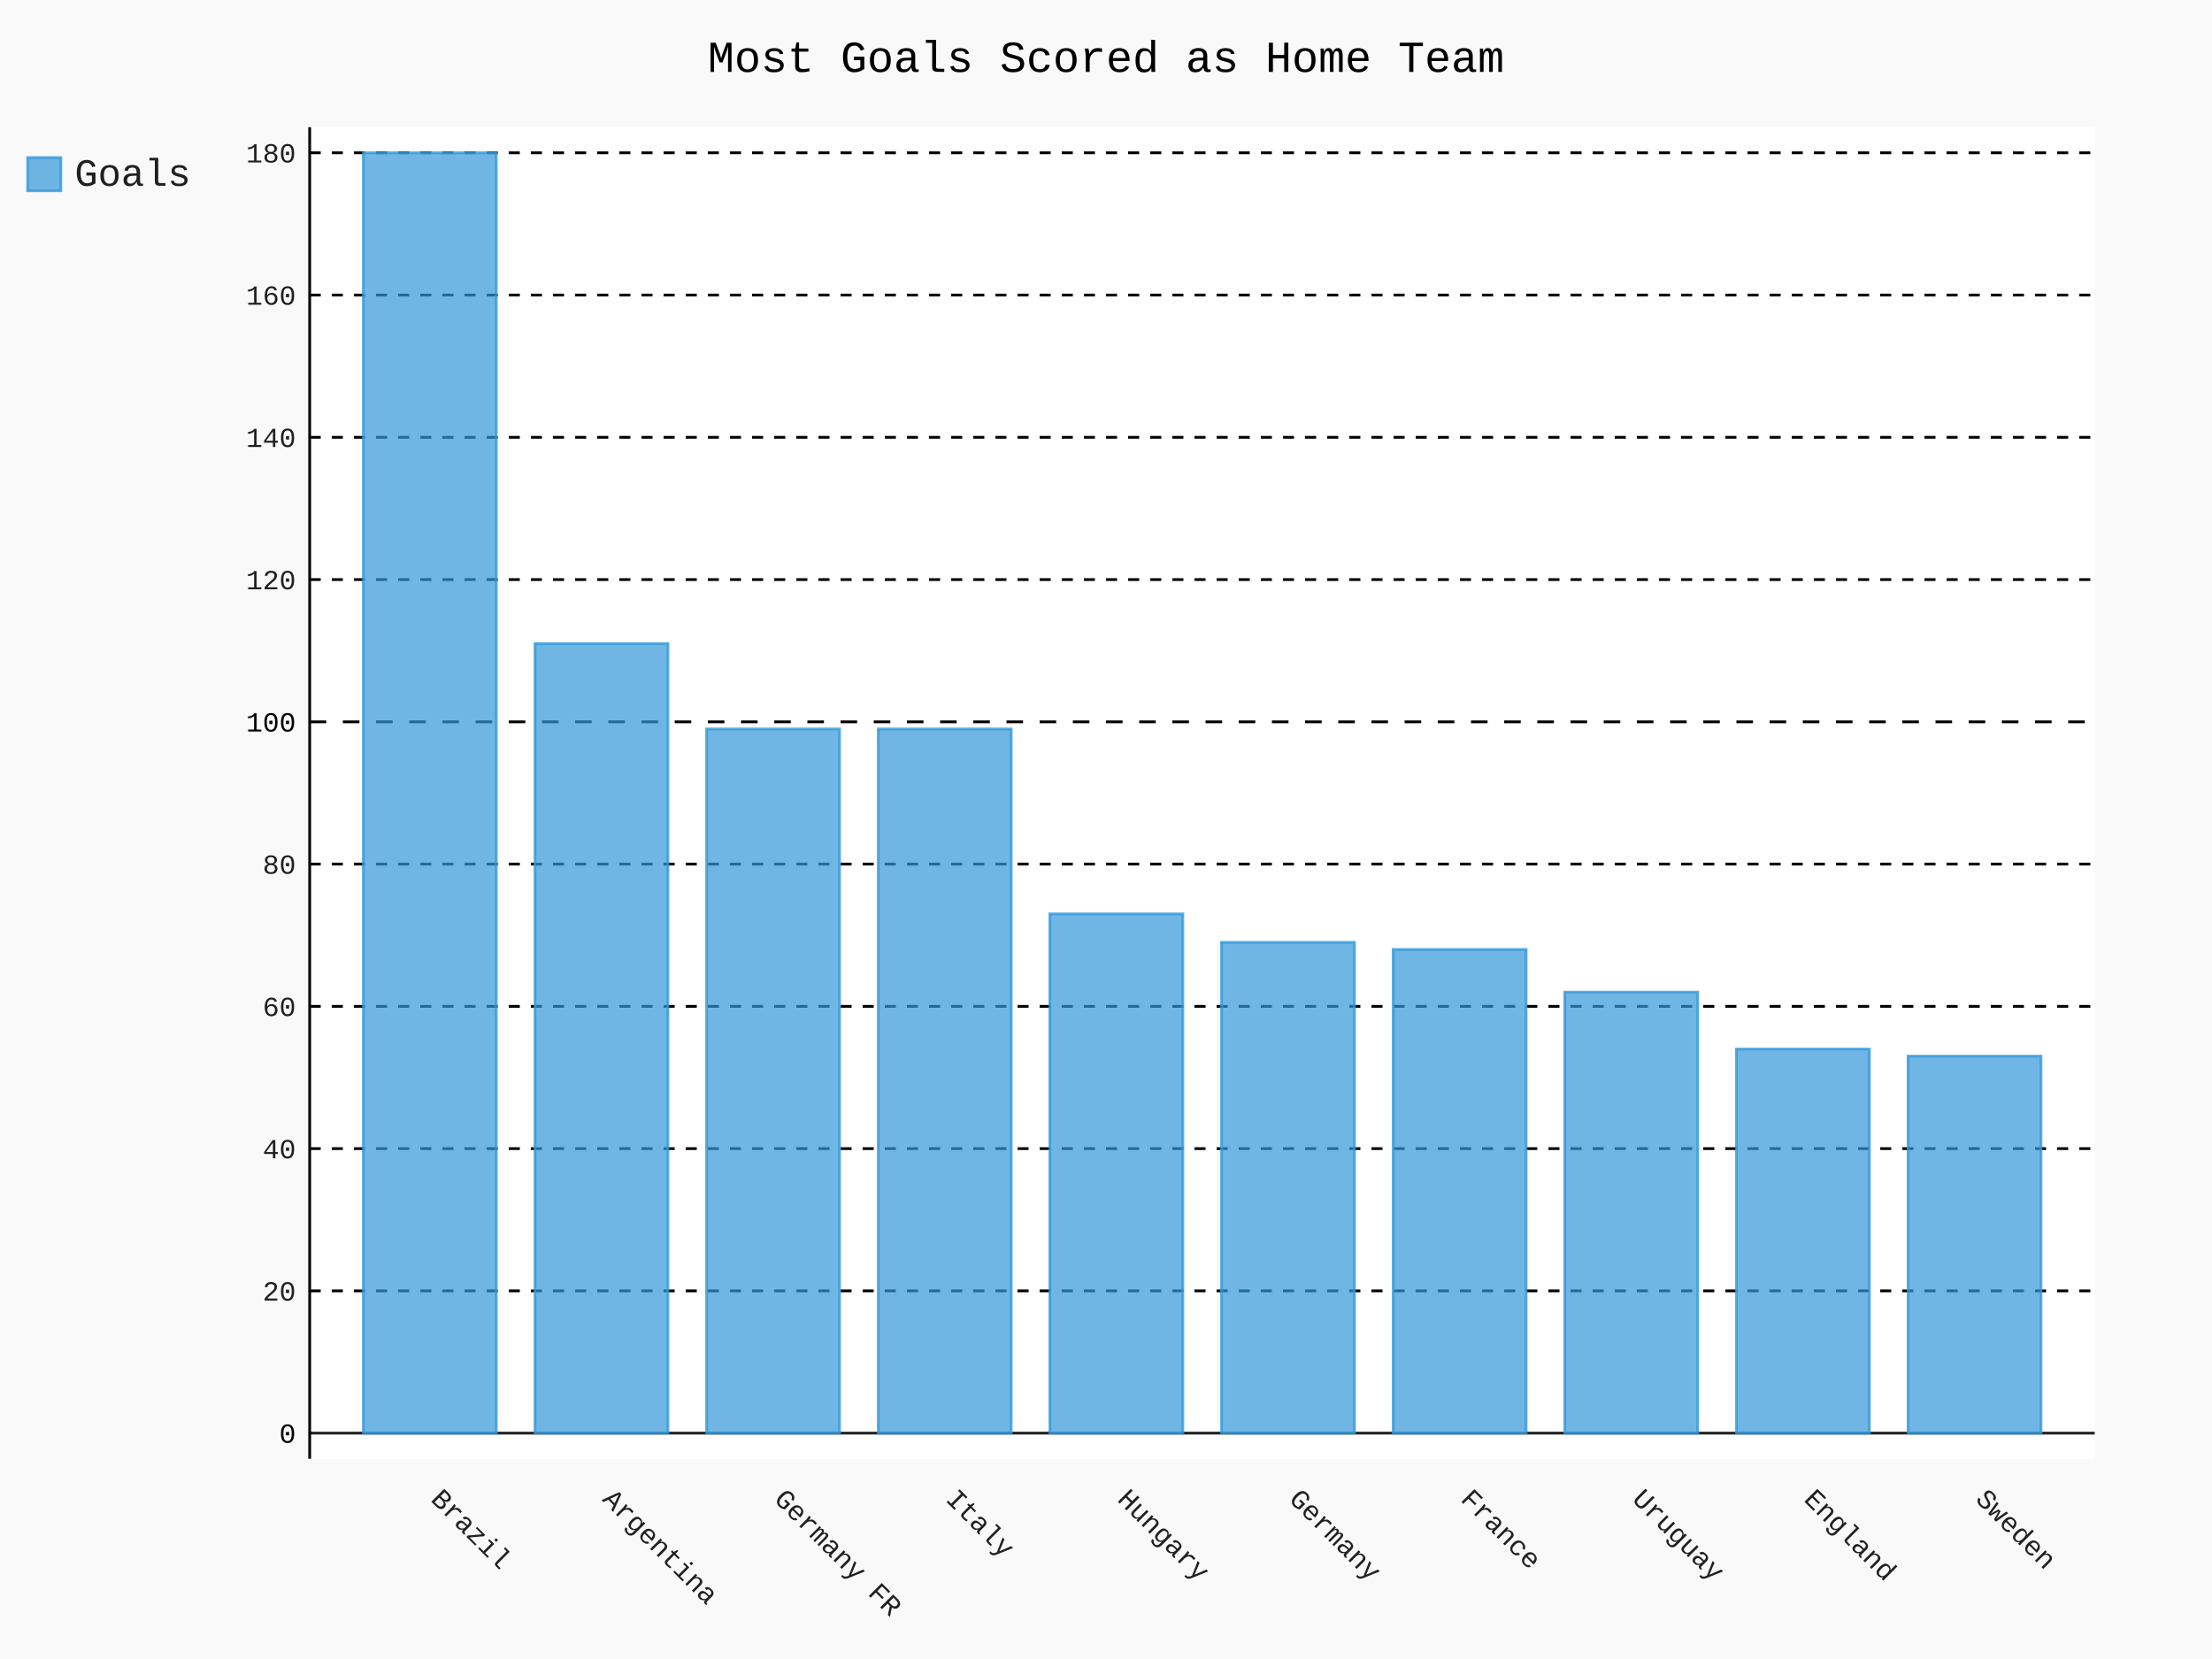
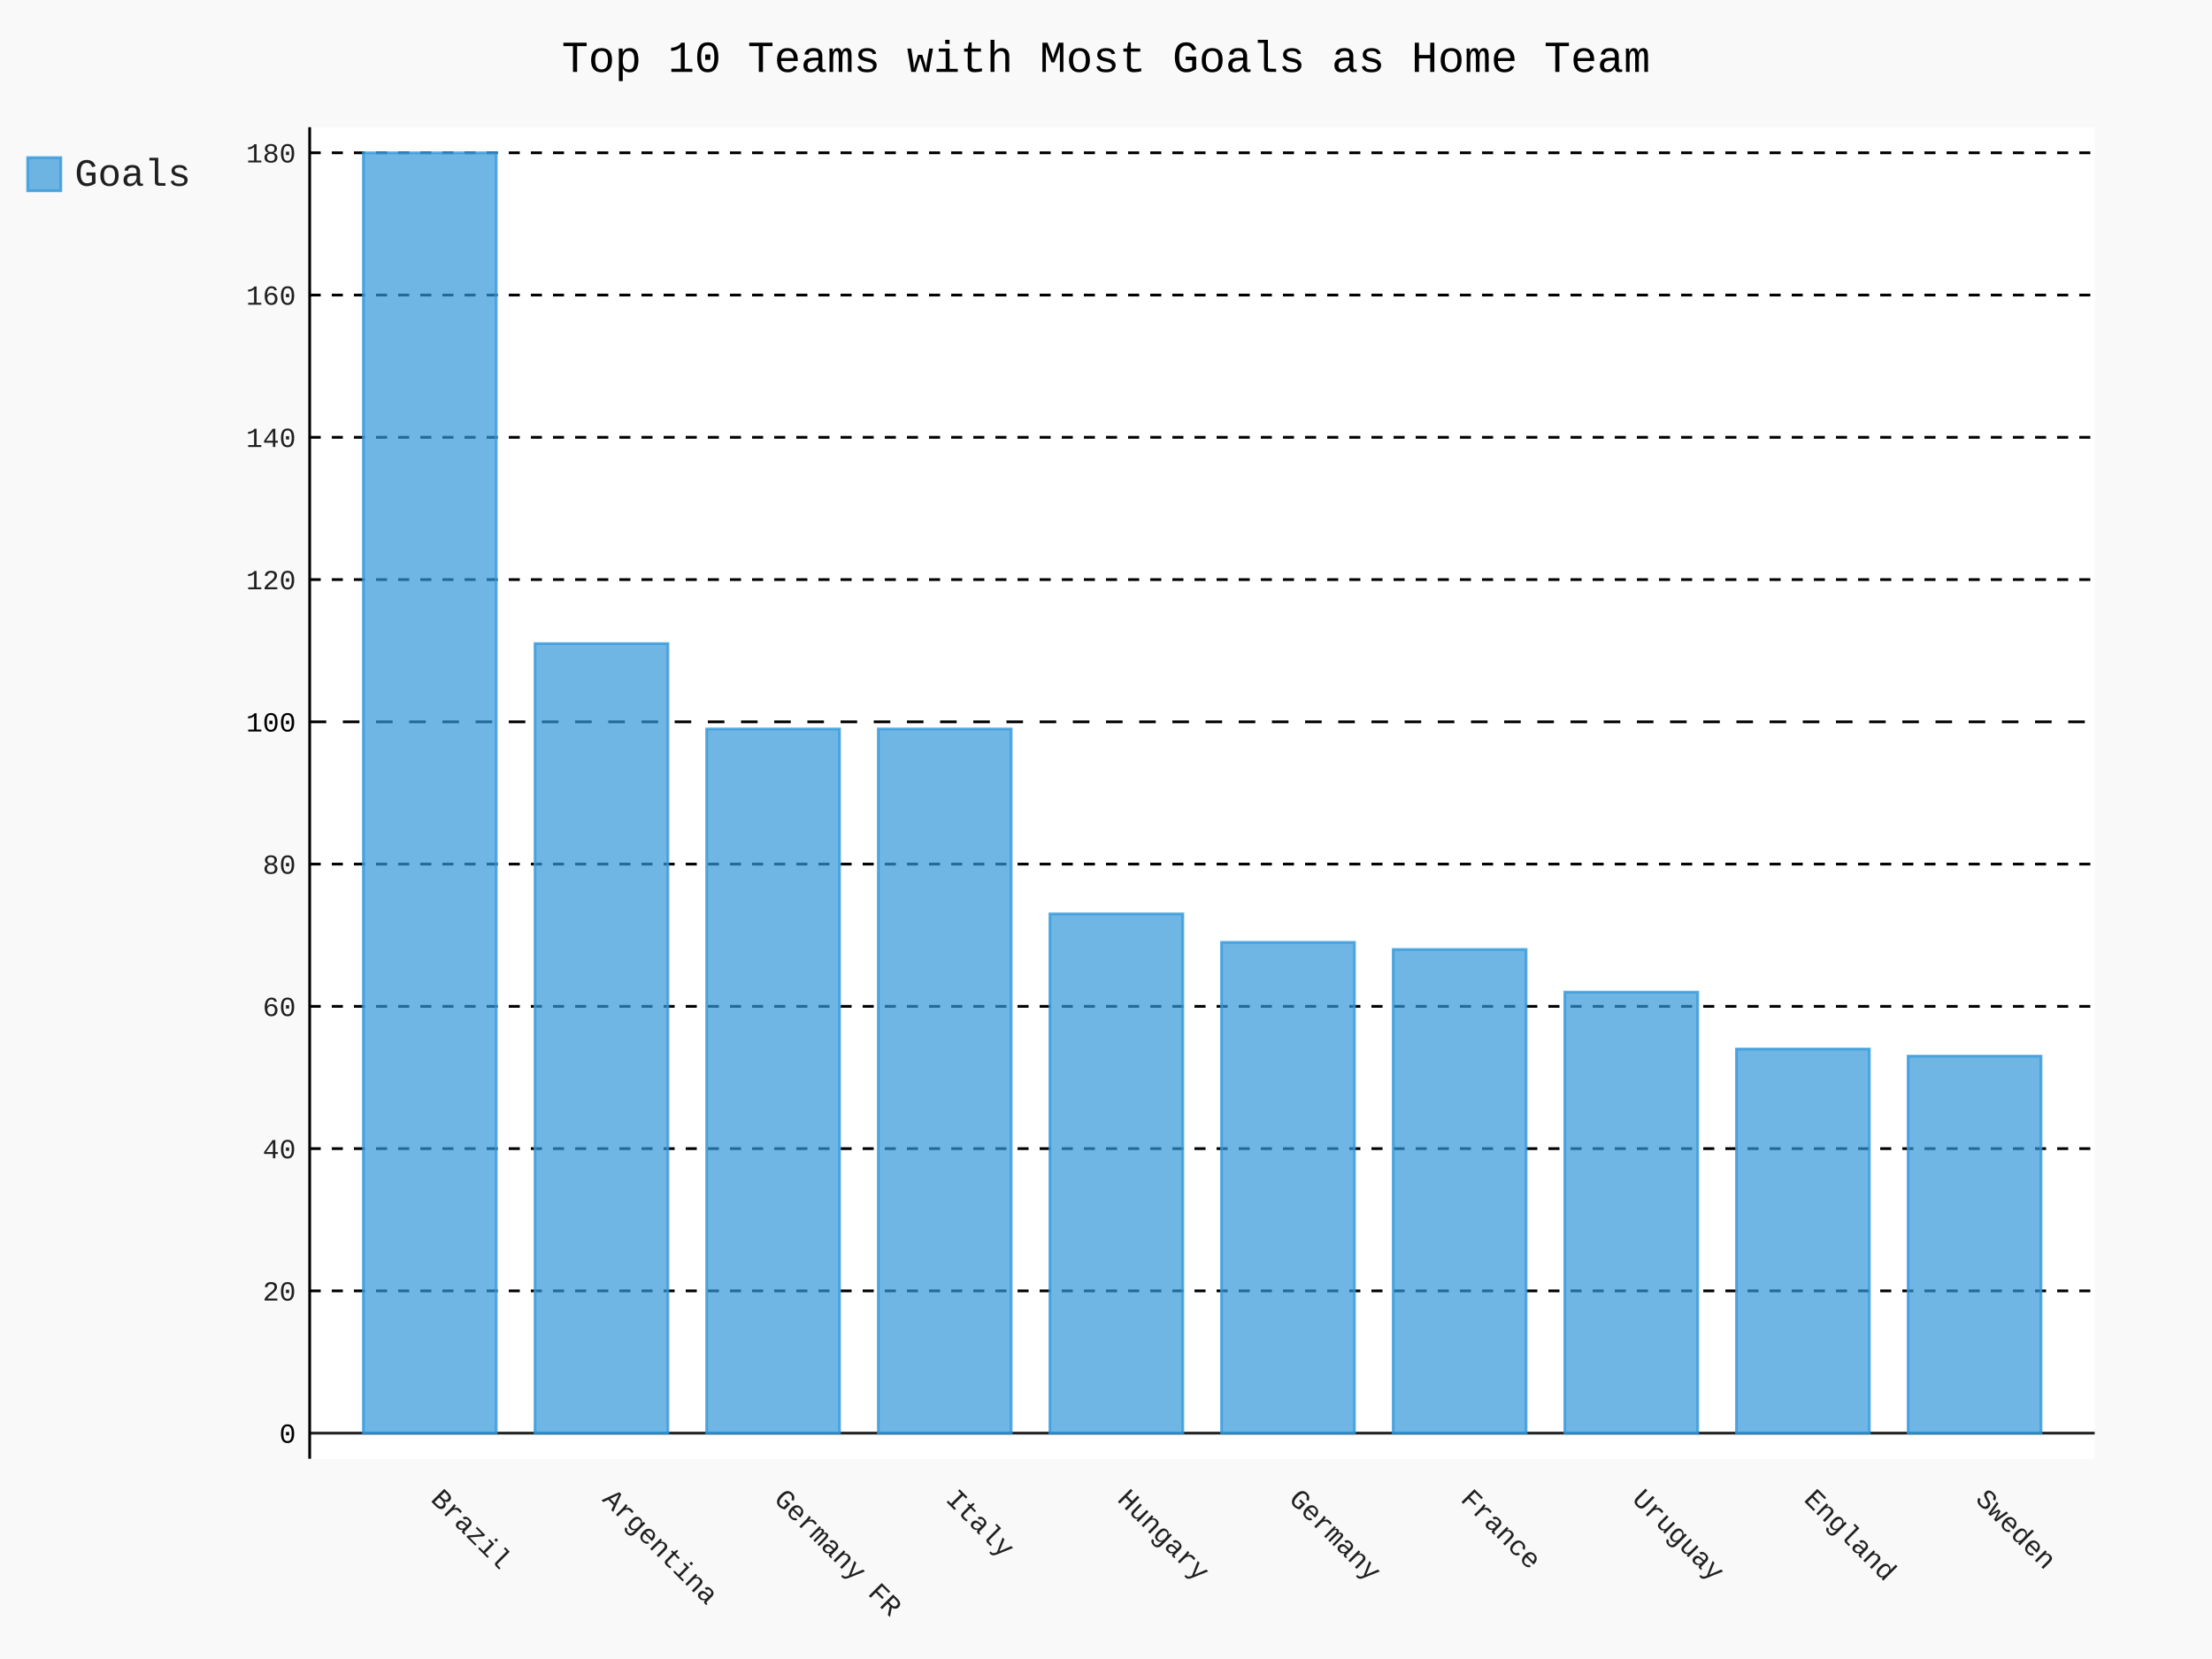
- <svg xmlns="http://www.w3.org/2000/svg" id="chart-2b0b3af1-86a3-49c4-8fca-be9590a81fda" class="pygal-chart" viewBox="0 0 800 600">
+ <svg xmlns="http://www.w3.org/2000/svg" id="chart-e3f61e8a-5a28-4fc0-a5cd-9dbd1c4f6364" class="pygal-chart" viewBox="0 0 800 600">
  <defs>
-     <style type="text/css">#chart-2b0b3af1-86a3-49c4-8fca-be9590a81fda{-webkit-user-select:none;-webkit-font-smoothing:antialiased;font-family:Consolas,"Liberation Mono",Menlo,Courier,monospace}#chart-2b0b3af1-86a3-49c4-8fca-be9590a81fda .title{font-family:Consolas,"Liberation Mono",Menlo,Courier,monospace;font-size:16px}#chart-2b0b3af1-86a3-49c4-8fca-be9590a81fda .legends .legend text{font-family:Consolas,"Liberation Mono",Menlo,Courier,monospace;font-size:14px}#chart-2b0b3af1-86a3-49c4-8fca-be9590a81fda .axis text{font-family:Consolas,"Liberation Mono",Menlo,Courier,monospace;font-size:10px}#chart-2b0b3af1-86a3-49c4-8fca-be9590a81fda .axis text.major{font-family:Consolas,"Liberation Mono",Menlo,Courier,monospace;font-size:10px}#chart-2b0b3af1-86a3-49c4-8fca-be9590a81fda .text-overlay text.value{font-family:Consolas,"Liberation Mono",Menlo,Courier,monospace;font-size:16px}#chart-2b0b3af1-86a3-49c4-8fca-be9590a81fda .text-overlay text.label{font-family:Consolas,"Liberation Mono",Menlo,Courier,monospace;font-size:10px}#chart-2b0b3af1-86a3-49c4-8fca-be9590a81fda .tooltip{font-family:Consolas,"Liberation Mono",Menlo,Courier,monospace;font-size:14px}#chart-2b0b3af1-86a3-49c4-8fca-be9590a81fda text.no_data{font-family:Consolas,"Liberation Mono",Menlo,Courier,monospace;font-size:64px}
- #chart-2b0b3af1-86a3-49c4-8fca-be9590a81fda{background-color:rgba(249,249,249,1)}#chart-2b0b3af1-86a3-49c4-8fca-be9590a81fda path,#chart-2b0b3af1-86a3-49c4-8fca-be9590a81fda line,#chart-2b0b3af1-86a3-49c4-8fca-be9590a81fda rect,#chart-2b0b3af1-86a3-49c4-8fca-be9590a81fda circle{-webkit-transition:150ms;-moz-transition:150ms;transition:150ms}#chart-2b0b3af1-86a3-49c4-8fca-be9590a81fda .graph &gt; .background{fill:rgba(249,249,249,1)}#chart-2b0b3af1-86a3-49c4-8fca-be9590a81fda .plot &gt; .background{fill:rgba(255,255,255,1)}#chart-2b0b3af1-86a3-49c4-8fca-be9590a81fda .graph{fill:rgba(0,0,0,.87)}#chart-2b0b3af1-86a3-49c4-8fca-be9590a81fda text.no_data{fill:rgba(0,0,0,1)}#chart-2b0b3af1-86a3-49c4-8fca-be9590a81fda .title{fill:rgba(0,0,0,1)}#chart-2b0b3af1-86a3-49c4-8fca-be9590a81fda .legends .legend text{fill:rgba(0,0,0,.87)}#chart-2b0b3af1-86a3-49c4-8fca-be9590a81fda .legends .legend:hover text{fill:rgba(0,0,0,1)}#chart-2b0b3af1-86a3-49c4-8fca-be9590a81fda .axis .line{stroke:rgba(0,0,0,1)}#chart-2b0b3af1-86a3-49c4-8fca-be9590a81fda .axis .guide.line{stroke:rgba(0,0,0,.54)}#chart-2b0b3af1-86a3-49c4-8fca-be9590a81fda .axis .major.line{stroke:rgba(0,0,0,.87)}#chart-2b0b3af1-86a3-49c4-8fca-be9590a81fda .axis text.major{fill:rgba(0,0,0,1)}#chart-2b0b3af1-86a3-49c4-8fca-be9590a81fda .axis.y .guides:hover .guide.line,#chart-2b0b3af1-86a3-49c4-8fca-be9590a81fda .line-graph .axis.x .guides:hover .guide.line,#chart-2b0b3af1-86a3-49c4-8fca-be9590a81fda .stackedline-graph .axis.x .guides:hover .guide.line,#chart-2b0b3af1-86a3-49c4-8fca-be9590a81fda .xy-graph .axis.x .guides:hover .guide.line{stroke:rgba(0,0,0,1)}#chart-2b0b3af1-86a3-49c4-8fca-be9590a81fda .axis .guides:hover text{fill:rgba(0,0,0,1)}#chart-2b0b3af1-86a3-49c4-8fca-be9590a81fda .reactive{fill-opacity:.7;stroke-opacity:.8;stroke-width:1}#chart-2b0b3af1-86a3-49c4-8fca-be9590a81fda .ci{stroke:rgba(0,0,0,.87)}#chart-2b0b3af1-86a3-49c4-8fca-be9590a81fda .reactive.active,#chart-2b0b3af1-86a3-49c4-8fca-be9590a81fda .active .reactive{fill-opacity:.8;stroke-opacity:.9;stroke-width:4}#chart-2b0b3af1-86a3-49c4-8fca-be9590a81fda .ci .reactive.active{stroke-width:1.5}#chart-2b0b3af1-86a3-49c4-8fca-be9590a81fda .series text{fill:rgba(0,0,0,1)}#chart-2b0b3af1-86a3-49c4-8fca-be9590a81fda .tooltip rect{fill:rgba(255,255,255,1);stroke:rgba(0,0,0,1);-webkit-transition:opacity 150ms;-moz-transition:opacity 150ms;transition:opacity 150ms}#chart-2b0b3af1-86a3-49c4-8fca-be9590a81fda .tooltip .label{fill:rgba(0,0,0,.87)}#chart-2b0b3af1-86a3-49c4-8fca-be9590a81fda .tooltip .label{fill:rgba(0,0,0,.87)}#chart-2b0b3af1-86a3-49c4-8fca-be9590a81fda .tooltip .legend{font-size:.8em;fill:rgba(0,0,0,.54)}#chart-2b0b3af1-86a3-49c4-8fca-be9590a81fda .tooltip .x_label{font-size:.6em;fill:rgba(0,0,0,1)}#chart-2b0b3af1-86a3-49c4-8fca-be9590a81fda .tooltip .xlink{font-size:.5em;text-decoration:underline}#chart-2b0b3af1-86a3-49c4-8fca-be9590a81fda .tooltip .value{font-size:1.5em}#chart-2b0b3af1-86a3-49c4-8fca-be9590a81fda .bound{font-size:.5em}#chart-2b0b3af1-86a3-49c4-8fca-be9590a81fda .max-value{font-size:.75em;fill:rgba(0,0,0,.54)}#chart-2b0b3af1-86a3-49c4-8fca-be9590a81fda .map-element{fill:rgba(255,255,255,1);stroke:rgba(0,0,0,.54) !important}#chart-2b0b3af1-86a3-49c4-8fca-be9590a81fda .map-element .reactive{fill-opacity:inherit;stroke-opacity:inherit}#chart-2b0b3af1-86a3-49c4-8fca-be9590a81fda .color-0,#chart-2b0b3af1-86a3-49c4-8fca-be9590a81fda .color-0 a:visited{stroke:#3498db;fill:#3498db}#chart-2b0b3af1-86a3-49c4-8fca-be9590a81fda .text-overlay .color-0 text{fill:black}
- #chart-2b0b3af1-86a3-49c4-8fca-be9590a81fda text.no_data{text-anchor:middle}#chart-2b0b3af1-86a3-49c4-8fca-be9590a81fda .guide.line{fill:none}#chart-2b0b3af1-86a3-49c4-8fca-be9590a81fda .centered{text-anchor:middle}#chart-2b0b3af1-86a3-49c4-8fca-be9590a81fda .title{text-anchor:middle}#chart-2b0b3af1-86a3-49c4-8fca-be9590a81fda .legends .legend text{fill-opacity:1}#chart-2b0b3af1-86a3-49c4-8fca-be9590a81fda .axis.x text{text-anchor:middle}#chart-2b0b3af1-86a3-49c4-8fca-be9590a81fda .axis.x:not(.web) text[transform]{text-anchor:start}#chart-2b0b3af1-86a3-49c4-8fca-be9590a81fda .axis.x:not(.web) text[transform].backwards{text-anchor:end}#chart-2b0b3af1-86a3-49c4-8fca-be9590a81fda .axis.y text{text-anchor:end}#chart-2b0b3af1-86a3-49c4-8fca-be9590a81fda .axis.y text[transform].backwards{text-anchor:start}#chart-2b0b3af1-86a3-49c4-8fca-be9590a81fda .axis.y2 text{text-anchor:start}#chart-2b0b3af1-86a3-49c4-8fca-be9590a81fda .axis.y2 text[transform].backwards{text-anchor:end}#chart-2b0b3af1-86a3-49c4-8fca-be9590a81fda .axis .guide.line{stroke-dasharray:4,4;stroke:black}#chart-2b0b3af1-86a3-49c4-8fca-be9590a81fda .axis .major.guide.line{stroke-dasharray:6,6;stroke:black}#chart-2b0b3af1-86a3-49c4-8fca-be9590a81fda .horizontal .axis.y .guide.line,#chart-2b0b3af1-86a3-49c4-8fca-be9590a81fda .horizontal .axis.y2 .guide.line,#chart-2b0b3af1-86a3-49c4-8fca-be9590a81fda .vertical .axis.x .guide.line{opacity:0}#chart-2b0b3af1-86a3-49c4-8fca-be9590a81fda .horizontal .axis.always_show .guide.line,#chart-2b0b3af1-86a3-49c4-8fca-be9590a81fda .vertical .axis.always_show .guide.line{opacity:1 !important}#chart-2b0b3af1-86a3-49c4-8fca-be9590a81fda .axis.y .guides:hover .guide.line,#chart-2b0b3af1-86a3-49c4-8fca-be9590a81fda .axis.y2 .guides:hover .guide.line,#chart-2b0b3af1-86a3-49c4-8fca-be9590a81fda .axis.x .guides:hover .guide.line{opacity:1}#chart-2b0b3af1-86a3-49c4-8fca-be9590a81fda .axis .guides:hover text{opacity:1}#chart-2b0b3af1-86a3-49c4-8fca-be9590a81fda .nofill{fill:none}#chart-2b0b3af1-86a3-49c4-8fca-be9590a81fda .subtle-fill{fill-opacity:.2}#chart-2b0b3af1-86a3-49c4-8fca-be9590a81fda .dot{stroke-width:1px;fill-opacity:1;stroke-opacity:1}#chart-2b0b3af1-86a3-49c4-8fca-be9590a81fda .dot.active{stroke-width:5px}#chart-2b0b3af1-86a3-49c4-8fca-be9590a81fda .dot.negative{fill:transparent}#chart-2b0b3af1-86a3-49c4-8fca-be9590a81fda text,#chart-2b0b3af1-86a3-49c4-8fca-be9590a81fda tspan{stroke:none !important}#chart-2b0b3af1-86a3-49c4-8fca-be9590a81fda .series text.active{opacity:1}#chart-2b0b3af1-86a3-49c4-8fca-be9590a81fda .tooltip rect{fill-opacity:.95;stroke-width:.5}#chart-2b0b3af1-86a3-49c4-8fca-be9590a81fda .tooltip text{fill-opacity:1}#chart-2b0b3af1-86a3-49c4-8fca-be9590a81fda .showable{visibility:hidden}#chart-2b0b3af1-86a3-49c4-8fca-be9590a81fda .showable.shown{visibility:visible}#chart-2b0b3af1-86a3-49c4-8fca-be9590a81fda .gauge-background{fill:rgba(229,229,229,1);stroke:none}#chart-2b0b3af1-86a3-49c4-8fca-be9590a81fda .bg-lines{stroke:rgba(249,249,249,1);stroke-width:2px}</style>
+     <style type="text/css">#chart-e3f61e8a-5a28-4fc0-a5cd-9dbd1c4f6364{-webkit-user-select:none;-webkit-font-smoothing:antialiased;font-family:Consolas,"Liberation Mono",Menlo,Courier,monospace}#chart-e3f61e8a-5a28-4fc0-a5cd-9dbd1c4f6364 .title{font-family:Consolas,"Liberation Mono",Menlo,Courier,monospace;font-size:16px}#chart-e3f61e8a-5a28-4fc0-a5cd-9dbd1c4f6364 .legends .legend text{font-family:Consolas,"Liberation Mono",Menlo,Courier,monospace;font-size:14px}#chart-e3f61e8a-5a28-4fc0-a5cd-9dbd1c4f6364 .axis text{font-family:Consolas,"Liberation Mono",Menlo,Courier,monospace;font-size:10px}#chart-e3f61e8a-5a28-4fc0-a5cd-9dbd1c4f6364 .axis text.major{font-family:Consolas,"Liberation Mono",Menlo,Courier,monospace;font-size:10px}#chart-e3f61e8a-5a28-4fc0-a5cd-9dbd1c4f6364 .text-overlay text.value{font-family:Consolas,"Liberation Mono",Menlo,Courier,monospace;font-size:16px}#chart-e3f61e8a-5a28-4fc0-a5cd-9dbd1c4f6364 .text-overlay text.label{font-family:Consolas,"Liberation Mono",Menlo,Courier,monospace;font-size:10px}#chart-e3f61e8a-5a28-4fc0-a5cd-9dbd1c4f6364 .tooltip{font-family:Consolas,"Liberation Mono",Menlo,Courier,monospace;font-size:14px}#chart-e3f61e8a-5a28-4fc0-a5cd-9dbd1c4f6364 text.no_data{font-family:Consolas,"Liberation Mono",Menlo,Courier,monospace;font-size:64px}
+ #chart-e3f61e8a-5a28-4fc0-a5cd-9dbd1c4f6364{background-color:rgba(249,249,249,1)}#chart-e3f61e8a-5a28-4fc0-a5cd-9dbd1c4f6364 path,#chart-e3f61e8a-5a28-4fc0-a5cd-9dbd1c4f6364 line,#chart-e3f61e8a-5a28-4fc0-a5cd-9dbd1c4f6364 rect,#chart-e3f61e8a-5a28-4fc0-a5cd-9dbd1c4f6364 circle{-webkit-transition:150ms;-moz-transition:150ms;transition:150ms}#chart-e3f61e8a-5a28-4fc0-a5cd-9dbd1c4f6364 .graph &gt; .background{fill:rgba(249,249,249,1)}#chart-e3f61e8a-5a28-4fc0-a5cd-9dbd1c4f6364 .plot &gt; .background{fill:rgba(255,255,255,1)}#chart-e3f61e8a-5a28-4fc0-a5cd-9dbd1c4f6364 .graph{fill:rgba(0,0,0,.87)}#chart-e3f61e8a-5a28-4fc0-a5cd-9dbd1c4f6364 text.no_data{fill:rgba(0,0,0,1)}#chart-e3f61e8a-5a28-4fc0-a5cd-9dbd1c4f6364 .title{fill:rgba(0,0,0,1)}#chart-e3f61e8a-5a28-4fc0-a5cd-9dbd1c4f6364 .legends .legend text{fill:rgba(0,0,0,.87)}#chart-e3f61e8a-5a28-4fc0-a5cd-9dbd1c4f6364 .legends .legend:hover text{fill:rgba(0,0,0,1)}#chart-e3f61e8a-5a28-4fc0-a5cd-9dbd1c4f6364 .axis .line{stroke:rgba(0,0,0,1)}#chart-e3f61e8a-5a28-4fc0-a5cd-9dbd1c4f6364 .axis .guide.line{stroke:rgba(0,0,0,.54)}#chart-e3f61e8a-5a28-4fc0-a5cd-9dbd1c4f6364 .axis .major.line{stroke:rgba(0,0,0,.87)}#chart-e3f61e8a-5a28-4fc0-a5cd-9dbd1c4f6364 .axis text.major{fill:rgba(0,0,0,1)}#chart-e3f61e8a-5a28-4fc0-a5cd-9dbd1c4f6364 .axis.y .guides:hover .guide.line,#chart-e3f61e8a-5a28-4fc0-a5cd-9dbd1c4f6364 .line-graph .axis.x .guides:hover .guide.line,#chart-e3f61e8a-5a28-4fc0-a5cd-9dbd1c4f6364 .stackedline-graph .axis.x .guides:hover .guide.line,#chart-e3f61e8a-5a28-4fc0-a5cd-9dbd1c4f6364 .xy-graph .axis.x .guides:hover .guide.line{stroke:rgba(0,0,0,1)}#chart-e3f61e8a-5a28-4fc0-a5cd-9dbd1c4f6364 .axis .guides:hover text{fill:rgba(0,0,0,1)}#chart-e3f61e8a-5a28-4fc0-a5cd-9dbd1c4f6364 .reactive{fill-opacity:.7;stroke-opacity:.8;stroke-width:1}#chart-e3f61e8a-5a28-4fc0-a5cd-9dbd1c4f6364 .ci{stroke:rgba(0,0,0,.87)}#chart-e3f61e8a-5a28-4fc0-a5cd-9dbd1c4f6364 .reactive.active,#chart-e3f61e8a-5a28-4fc0-a5cd-9dbd1c4f6364 .active .reactive{fill-opacity:.8;stroke-opacity:.9;stroke-width:4}#chart-e3f61e8a-5a28-4fc0-a5cd-9dbd1c4f6364 .ci .reactive.active{stroke-width:1.5}#chart-e3f61e8a-5a28-4fc0-a5cd-9dbd1c4f6364 .series text{fill:rgba(0,0,0,1)}#chart-e3f61e8a-5a28-4fc0-a5cd-9dbd1c4f6364 .tooltip rect{fill:rgba(255,255,255,1);stroke:rgba(0,0,0,1);-webkit-transition:opacity 150ms;-moz-transition:opacity 150ms;transition:opacity 150ms}#chart-e3f61e8a-5a28-4fc0-a5cd-9dbd1c4f6364 .tooltip .label{fill:rgba(0,0,0,.87)}#chart-e3f61e8a-5a28-4fc0-a5cd-9dbd1c4f6364 .tooltip .label{fill:rgba(0,0,0,.87)}#chart-e3f61e8a-5a28-4fc0-a5cd-9dbd1c4f6364 .tooltip .legend{font-size:.8em;fill:rgba(0,0,0,.54)}#chart-e3f61e8a-5a28-4fc0-a5cd-9dbd1c4f6364 .tooltip .x_label{font-size:.6em;fill:rgba(0,0,0,1)}#chart-e3f61e8a-5a28-4fc0-a5cd-9dbd1c4f6364 .tooltip .xlink{font-size:.5em;text-decoration:underline}#chart-e3f61e8a-5a28-4fc0-a5cd-9dbd1c4f6364 .tooltip .value{font-size:1.5em}#chart-e3f61e8a-5a28-4fc0-a5cd-9dbd1c4f6364 .bound{font-size:.5em}#chart-e3f61e8a-5a28-4fc0-a5cd-9dbd1c4f6364 .max-value{font-size:.75em;fill:rgba(0,0,0,.54)}#chart-e3f61e8a-5a28-4fc0-a5cd-9dbd1c4f6364 .map-element{fill:rgba(255,255,255,1);stroke:rgba(0,0,0,.54) !important}#chart-e3f61e8a-5a28-4fc0-a5cd-9dbd1c4f6364 .map-element .reactive{fill-opacity:inherit;stroke-opacity:inherit}#chart-e3f61e8a-5a28-4fc0-a5cd-9dbd1c4f6364 .color-0,#chart-e3f61e8a-5a28-4fc0-a5cd-9dbd1c4f6364 .color-0 a:visited{stroke:#3498db;fill:#3498db}#chart-e3f61e8a-5a28-4fc0-a5cd-9dbd1c4f6364 .text-overlay .color-0 text{fill:black}
+ #chart-e3f61e8a-5a28-4fc0-a5cd-9dbd1c4f6364 text.no_data{text-anchor:middle}#chart-e3f61e8a-5a28-4fc0-a5cd-9dbd1c4f6364 .guide.line{fill:none}#chart-e3f61e8a-5a28-4fc0-a5cd-9dbd1c4f6364 .centered{text-anchor:middle}#chart-e3f61e8a-5a28-4fc0-a5cd-9dbd1c4f6364 .title{text-anchor:middle}#chart-e3f61e8a-5a28-4fc0-a5cd-9dbd1c4f6364 .legends .legend text{fill-opacity:1}#chart-e3f61e8a-5a28-4fc0-a5cd-9dbd1c4f6364 .axis.x text{text-anchor:middle}#chart-e3f61e8a-5a28-4fc0-a5cd-9dbd1c4f6364 .axis.x:not(.web) text[transform]{text-anchor:start}#chart-e3f61e8a-5a28-4fc0-a5cd-9dbd1c4f6364 .axis.x:not(.web) text[transform].backwards{text-anchor:end}#chart-e3f61e8a-5a28-4fc0-a5cd-9dbd1c4f6364 .axis.y text{text-anchor:end}#chart-e3f61e8a-5a28-4fc0-a5cd-9dbd1c4f6364 .axis.y text[transform].backwards{text-anchor:start}#chart-e3f61e8a-5a28-4fc0-a5cd-9dbd1c4f6364 .axis.y2 text{text-anchor:start}#chart-e3f61e8a-5a28-4fc0-a5cd-9dbd1c4f6364 .axis.y2 text[transform].backwards{text-anchor:end}#chart-e3f61e8a-5a28-4fc0-a5cd-9dbd1c4f6364 .axis .guide.line{stroke-dasharray:4,4;stroke:black}#chart-e3f61e8a-5a28-4fc0-a5cd-9dbd1c4f6364 .axis .major.guide.line{stroke-dasharray:6,6;stroke:black}#chart-e3f61e8a-5a28-4fc0-a5cd-9dbd1c4f6364 .horizontal .axis.y .guide.line,#chart-e3f61e8a-5a28-4fc0-a5cd-9dbd1c4f6364 .horizontal .axis.y2 .guide.line,#chart-e3f61e8a-5a28-4fc0-a5cd-9dbd1c4f6364 .vertical .axis.x .guide.line{opacity:0}#chart-e3f61e8a-5a28-4fc0-a5cd-9dbd1c4f6364 .horizontal .axis.always_show .guide.line,#chart-e3f61e8a-5a28-4fc0-a5cd-9dbd1c4f6364 .vertical .axis.always_show .guide.line{opacity:1 !important}#chart-e3f61e8a-5a28-4fc0-a5cd-9dbd1c4f6364 .axis.y .guides:hover .guide.line,#chart-e3f61e8a-5a28-4fc0-a5cd-9dbd1c4f6364 .axis.y2 .guides:hover .guide.line,#chart-e3f61e8a-5a28-4fc0-a5cd-9dbd1c4f6364 .axis.x .guides:hover .guide.line{opacity:1}#chart-e3f61e8a-5a28-4fc0-a5cd-9dbd1c4f6364 .axis .guides:hover text{opacity:1}#chart-e3f61e8a-5a28-4fc0-a5cd-9dbd1c4f6364 .nofill{fill:none}#chart-e3f61e8a-5a28-4fc0-a5cd-9dbd1c4f6364 .subtle-fill{fill-opacity:.2}#chart-e3f61e8a-5a28-4fc0-a5cd-9dbd1c4f6364 .dot{stroke-width:1px;fill-opacity:1;stroke-opacity:1}#chart-e3f61e8a-5a28-4fc0-a5cd-9dbd1c4f6364 .dot.active{stroke-width:5px}#chart-e3f61e8a-5a28-4fc0-a5cd-9dbd1c4f6364 .dot.negative{fill:transparent}#chart-e3f61e8a-5a28-4fc0-a5cd-9dbd1c4f6364 text,#chart-e3f61e8a-5a28-4fc0-a5cd-9dbd1c4f6364 tspan{stroke:none !important}#chart-e3f61e8a-5a28-4fc0-a5cd-9dbd1c4f6364 .series text.active{opacity:1}#chart-e3f61e8a-5a28-4fc0-a5cd-9dbd1c4f6364 .tooltip rect{fill-opacity:.95;stroke-width:.5}#chart-e3f61e8a-5a28-4fc0-a5cd-9dbd1c4f6364 .tooltip text{fill-opacity:1}#chart-e3f61e8a-5a28-4fc0-a5cd-9dbd1c4f6364 .showable{visibility:hidden}#chart-e3f61e8a-5a28-4fc0-a5cd-9dbd1c4f6364 .showable.shown{visibility:visible}#chart-e3f61e8a-5a28-4fc0-a5cd-9dbd1c4f6364 .gauge-background{fill:rgba(229,229,229,1);stroke:none}#chart-e3f61e8a-5a28-4fc0-a5cd-9dbd1c4f6364 .bg-lines{stroke:rgba(249,249,249,1);stroke-width:2px}</style>
  </defs>
  <g class="graph bar-graph vertical">
    <rect x="0" y="0" width="800" height="600" class="background" />
    <g transform="translate(112, 46)" class="plot">
      <rect x="0" y="0" width="645.574" height="481.574" class="background" />
      <g class="axis y always_show">
        <g class="guides">
          <path d="M0 472.313 h645.574" class="axis major line" />
          <text x="-5" y="475.813" class="major">0</text>
        </g>
        <g class="guides">
          <path d="M0 420.862 h645.574" class="guide line" />
          <text x="-5" y="424.362" class="">20</text>
        </g>
        <g class="guides">
          <path d="M0 369.412 h645.574" class="guide line" />
          <text x="-5" y="372.912" class="">40</text>
        </g>
        <g class="guides">
          <path d="M0 317.962 h645.574" class="guide line" />
          <text x="-5" y="321.462" class="">60</text>
        </g>
        <g class="guides">
          <path d="M0 266.512 h645.574" class="guide line" />
          <text x="-5" y="270.012" class="">80</text>
        </g>
        <g class="guides">
          <path d="M0 215.062 h645.574" class="major guide line" />
          <text x="-5" y="218.562" class="major">100</text>
        </g>
        <g class="guides">
          <path d="M0 163.612 h645.574" class="guide line" />
          <text x="-5" y="167.112" class="">120</text>
        </g>
        <g class="guides">
          <path d="M0 112.161 h645.574" class="guide line" />
          <text x="-5" y="115.661" class="">140</text>
        </g>
        <g class="guides">
          <path d="M0 60.711 h645.574" class="guide line" />
          <text x="-5" y="64.211" class="">160</text>
        </g>
        <g class="guides">
          <path d="M0 9.261 h645.574" class="guide line" />
          <text x="-5" y="12.761" class="">180</text>
        </g>
      </g>
      <g class="axis x">
        <path d="M0 0 v481.574" class="line" />
        <g class="guides">
          <path d="M43.452 0 v481.574" class="guide line" />
          <text x="43.452" y="496.574" class="" transform="rotate(45 43.45207 496.5736)">Brazil</text>
        </g>
        <g class="guides">
          <path d="M105.526 0 v481.574" class="guide line" />
          <text x="105.526" y="496.574" class="" transform="rotate(45 105.5265 496.5736)">Argentina</text>
        </g>
        <g class="guides">
          <path d="M167.601 0 v481.574" class="guide line" />
          <text x="167.601" y="496.574" class="" transform="rotate(45 167.6008 496.5736)">Germany FR</text>
        </g>
        <g class="guides">
          <path d="M229.675 0 v481.574" class="guide line" />
          <text x="229.675" y="496.574" class="" transform="rotate(45 229.6752 496.5736)">Italy</text>
        </g>
        <g class="guides">
          <path d="M291.75 0 v481.574" class="guide line" />
          <text x="291.75" y="496.574" class="" transform="rotate(45 291.7496 496.5736)">Hungary</text>
        </g>
        <g class="guides">
          <path d="M353.824 0 v481.574" class="guide line" />
          <text x="353.824" y="496.574" class="" transform="rotate(45 353.824 496.5736)">Germany</text>
        </g>
        <g class="guides">
          <path d="M415.898 0 v481.574" class="guide line" />
          <text x="415.898" y="496.574" class="" transform="rotate(45 415.8984 496.5736)">France</text>
        </g>
        <g class="guides">
          <path d="M477.973 0 v481.574" class="guide line" />
          <text x="477.973" y="496.574" class="" transform="rotate(45 477.9728 496.5736)">Uruguay</text>
        </g>
        <g class="guides">
          <path d="M540.047 0 v481.574" class="guide line" />
          <text x="540.047" y="496.574" class="" transform="rotate(45 540.0471 496.5736)">England</text>
        </g>
        <g class="guides">
          <path d="M602.122 0 v481.574" class="guide line" />
          <text x="602.122" y="496.574" class="" transform="rotate(45 602.1215 496.5736)">Sweden</text>
        </g>
      </g>
      <g class="series serie-0 color-0">
        <g class="bars">
          <g class="bar">
            <rect x="19.417" y="9.261" rx="0" ry="0" width="48.07" height="463.052" class="rect reactive tooltip-trigger" />
          </g>
          <g class="bar">
            <rect x="81.491" y="186.764" rx="0" ry="0" width="48.07" height="285.548" class="rect reactive tooltip-trigger" />
          </g>
          <g class="bar">
            <rect x="143.566" y="217.634" rx="0" ry="0" width="48.07" height="254.678" class="rect reactive tooltip-trigger" />
          </g>
          <g class="bar">
            <rect x="205.64" y="217.634" rx="0" ry="0" width="48.07" height="254.678" class="rect reactive tooltip-trigger" />
          </g>
          <g class="bar">
            <rect x="267.714" y="284.519" rx="0" ry="0" width="48.07" height="187.793" class="rect reactive tooltip-trigger" />
          </g>
          <g class="bar">
            <rect x="329.789" y="294.809" rx="0" ry="0" width="48.07" height="177.503" class="rect reactive tooltip-trigger" />
          </g>
          <g class="bar">
            <rect x="391.863" y="297.382" rx="0" ry="0" width="48.07" height="174.931" class="rect reactive tooltip-trigger" />
          </g>
          <g class="bar">
            <rect x="453.938" y="312.817" rx="0" ry="0" width="48.07" height="159.496" class="rect reactive tooltip-trigger" />
          </g>
          <g class="bar">
            <rect x="516.012" y="333.397" rx="0" ry="0" width="48.07" height="138.915" class="rect reactive tooltip-trigger" />
          </g>
          <g class="bar">
            <rect x="578.086" y="335.97" rx="0" ry="0" width="48.07" height="136.343" class="rect reactive tooltip-trigger" />
          </g>
        </g>
      </g>
    </g>
    <g class="titles">
-       <text x="400.0" y="26" class="title plot_title">Most Goals Scored as Home Team</text>
+       <text x="400.0" y="26" class="title plot_title">Top 10 Teams with Most Goals as Home Team</text>
    </g>
    <g transform="translate(112, 46)" class="plot overlay">
      <g class="series serie-0 color-0" />
    </g>
    <g transform="translate(112, 46)" class="plot text-overlay">
      <g class="series serie-0 color-0" />
    </g>
    <g transform="translate(112, 46)" class="plot tooltip-overlay">
      <g transform="translate(0 0)" style="opacity: 0" class="tooltip">
        <rect rx="0" ry="0" width="0" height="0" class="tooltip-box" />
        <g class="text" />
      </g>
    </g>
    <g transform="translate(10, 56)" class="legends">
      <g id="activate-serie-0" class="legend reactive activate-serie">
        <rect x="0.0" y="1.0" width="12" height="12" class="color-0 reactive" />
        <text x="17.0" y="11.2">Goals</text>
      </g>
    </g>
    <g transform="translate(767, 56)" class="legends" />
  </g>
</svg>
